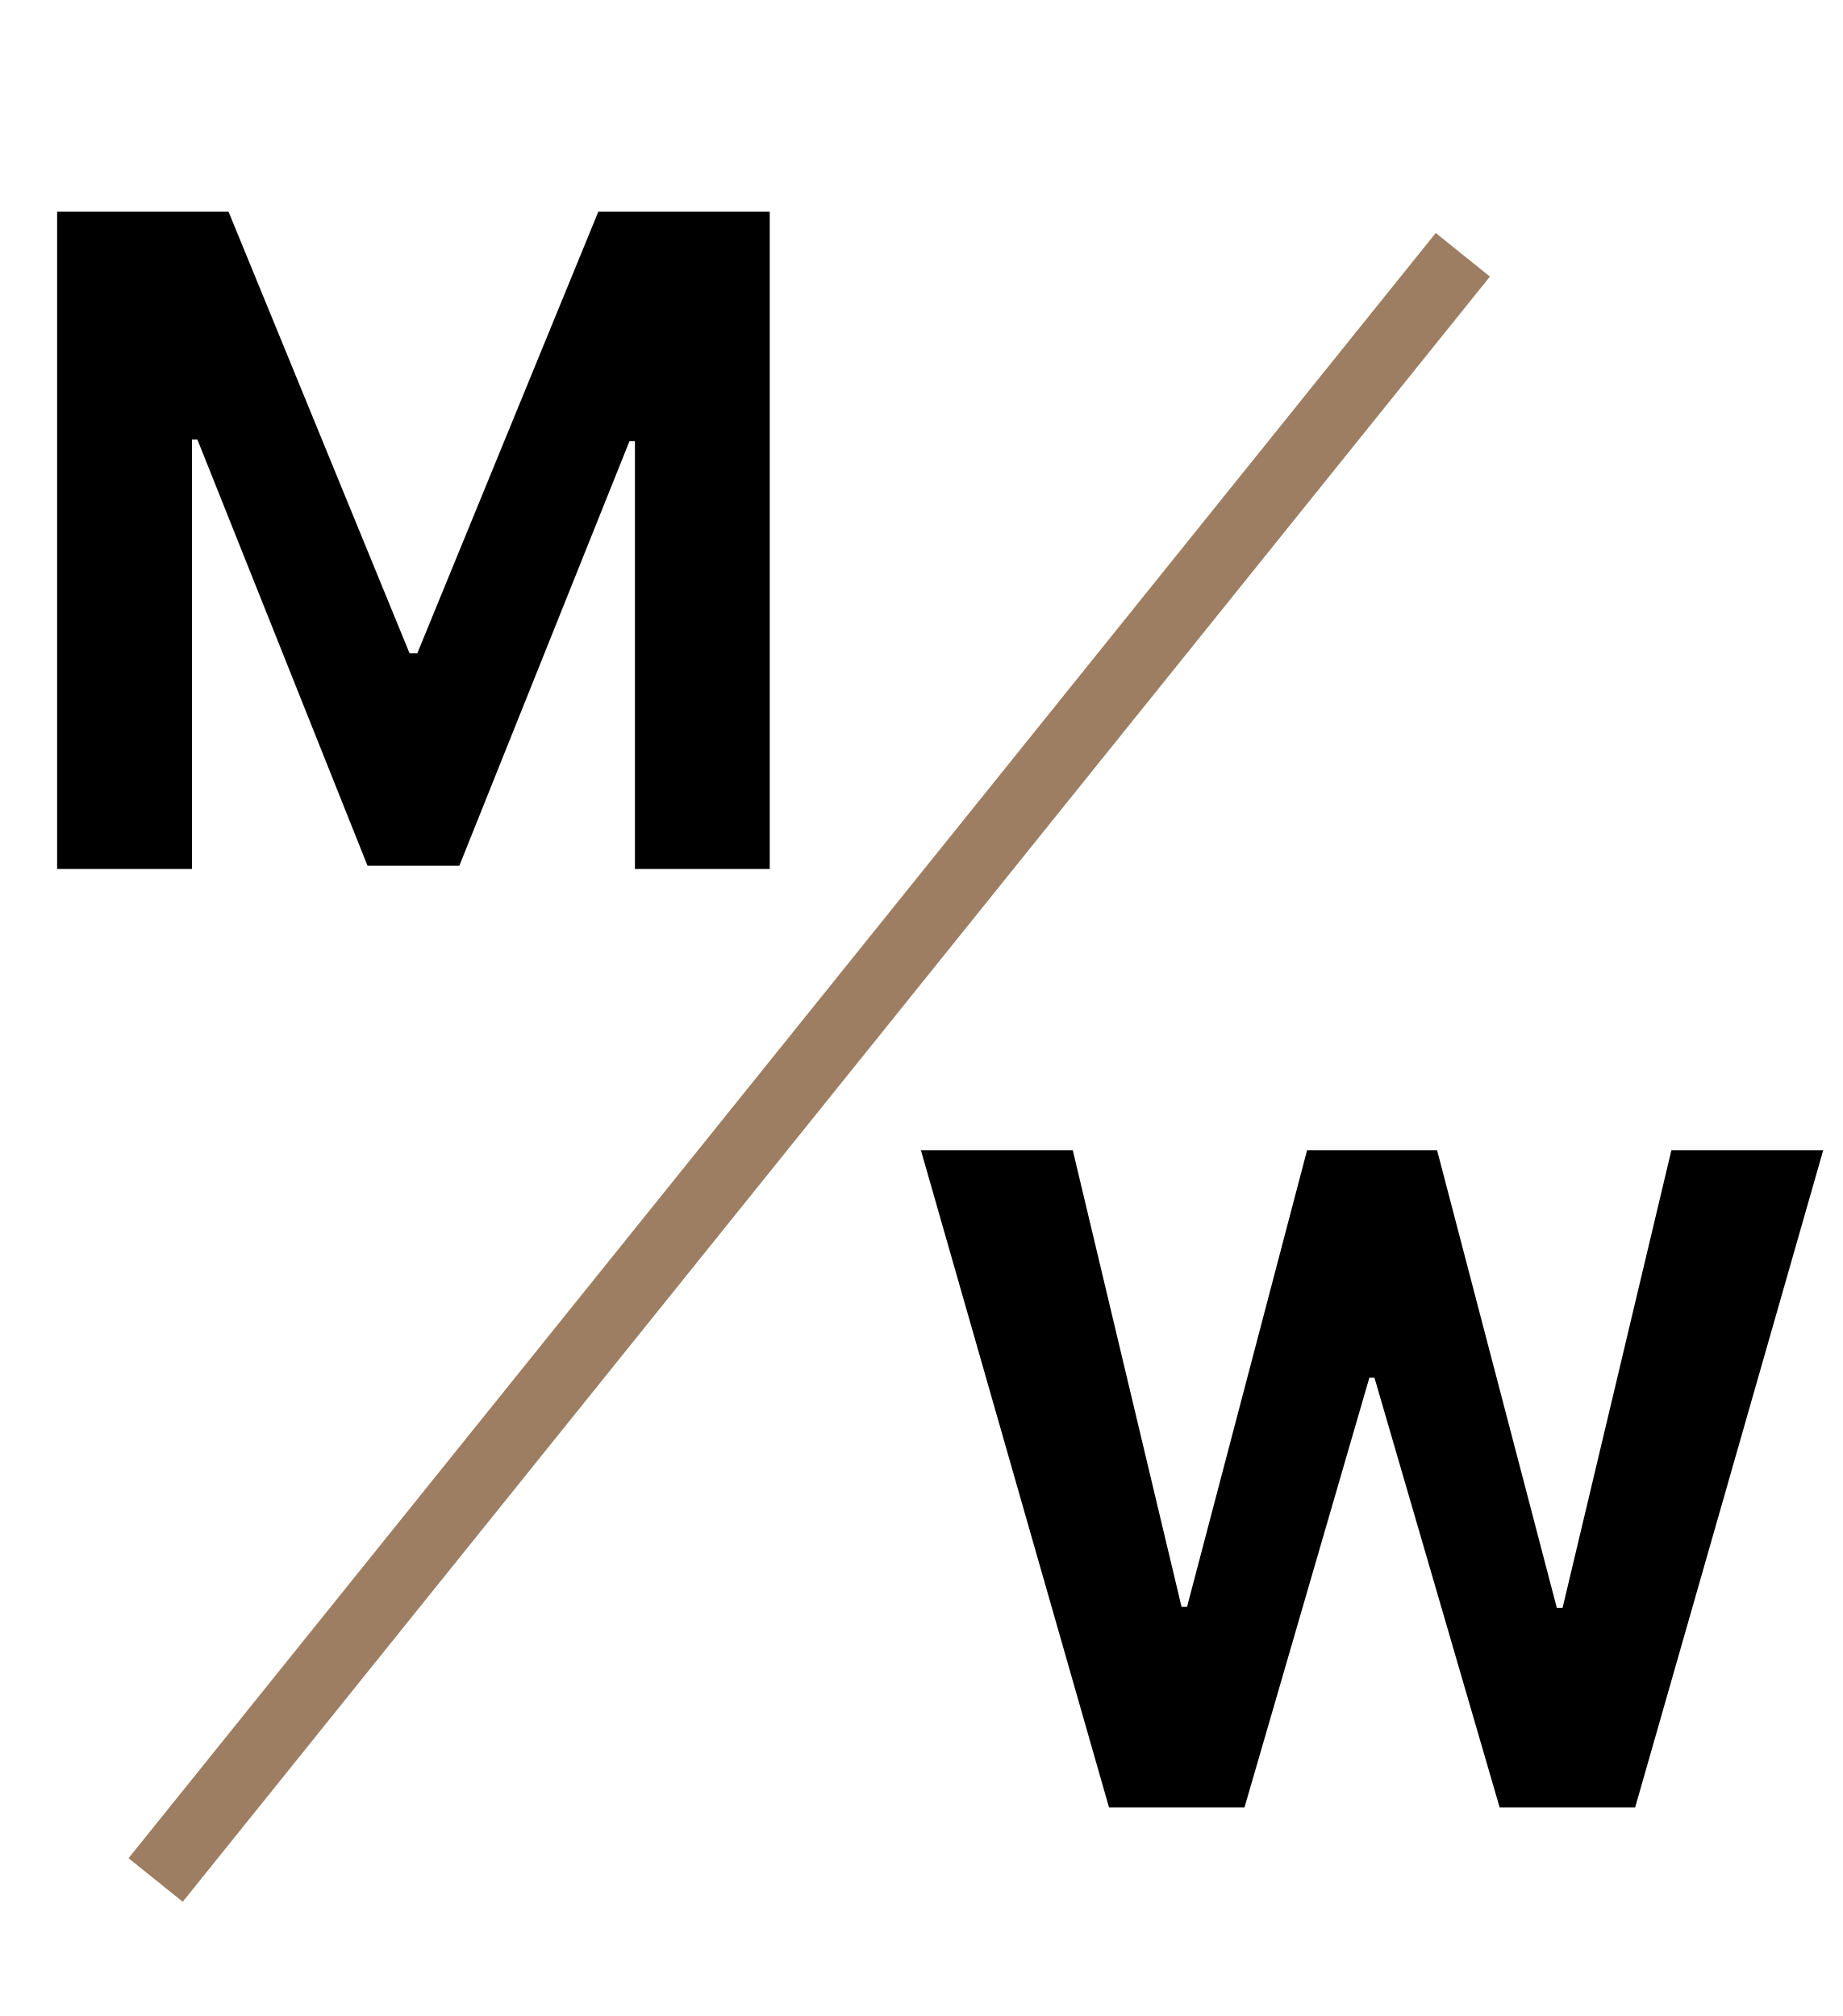
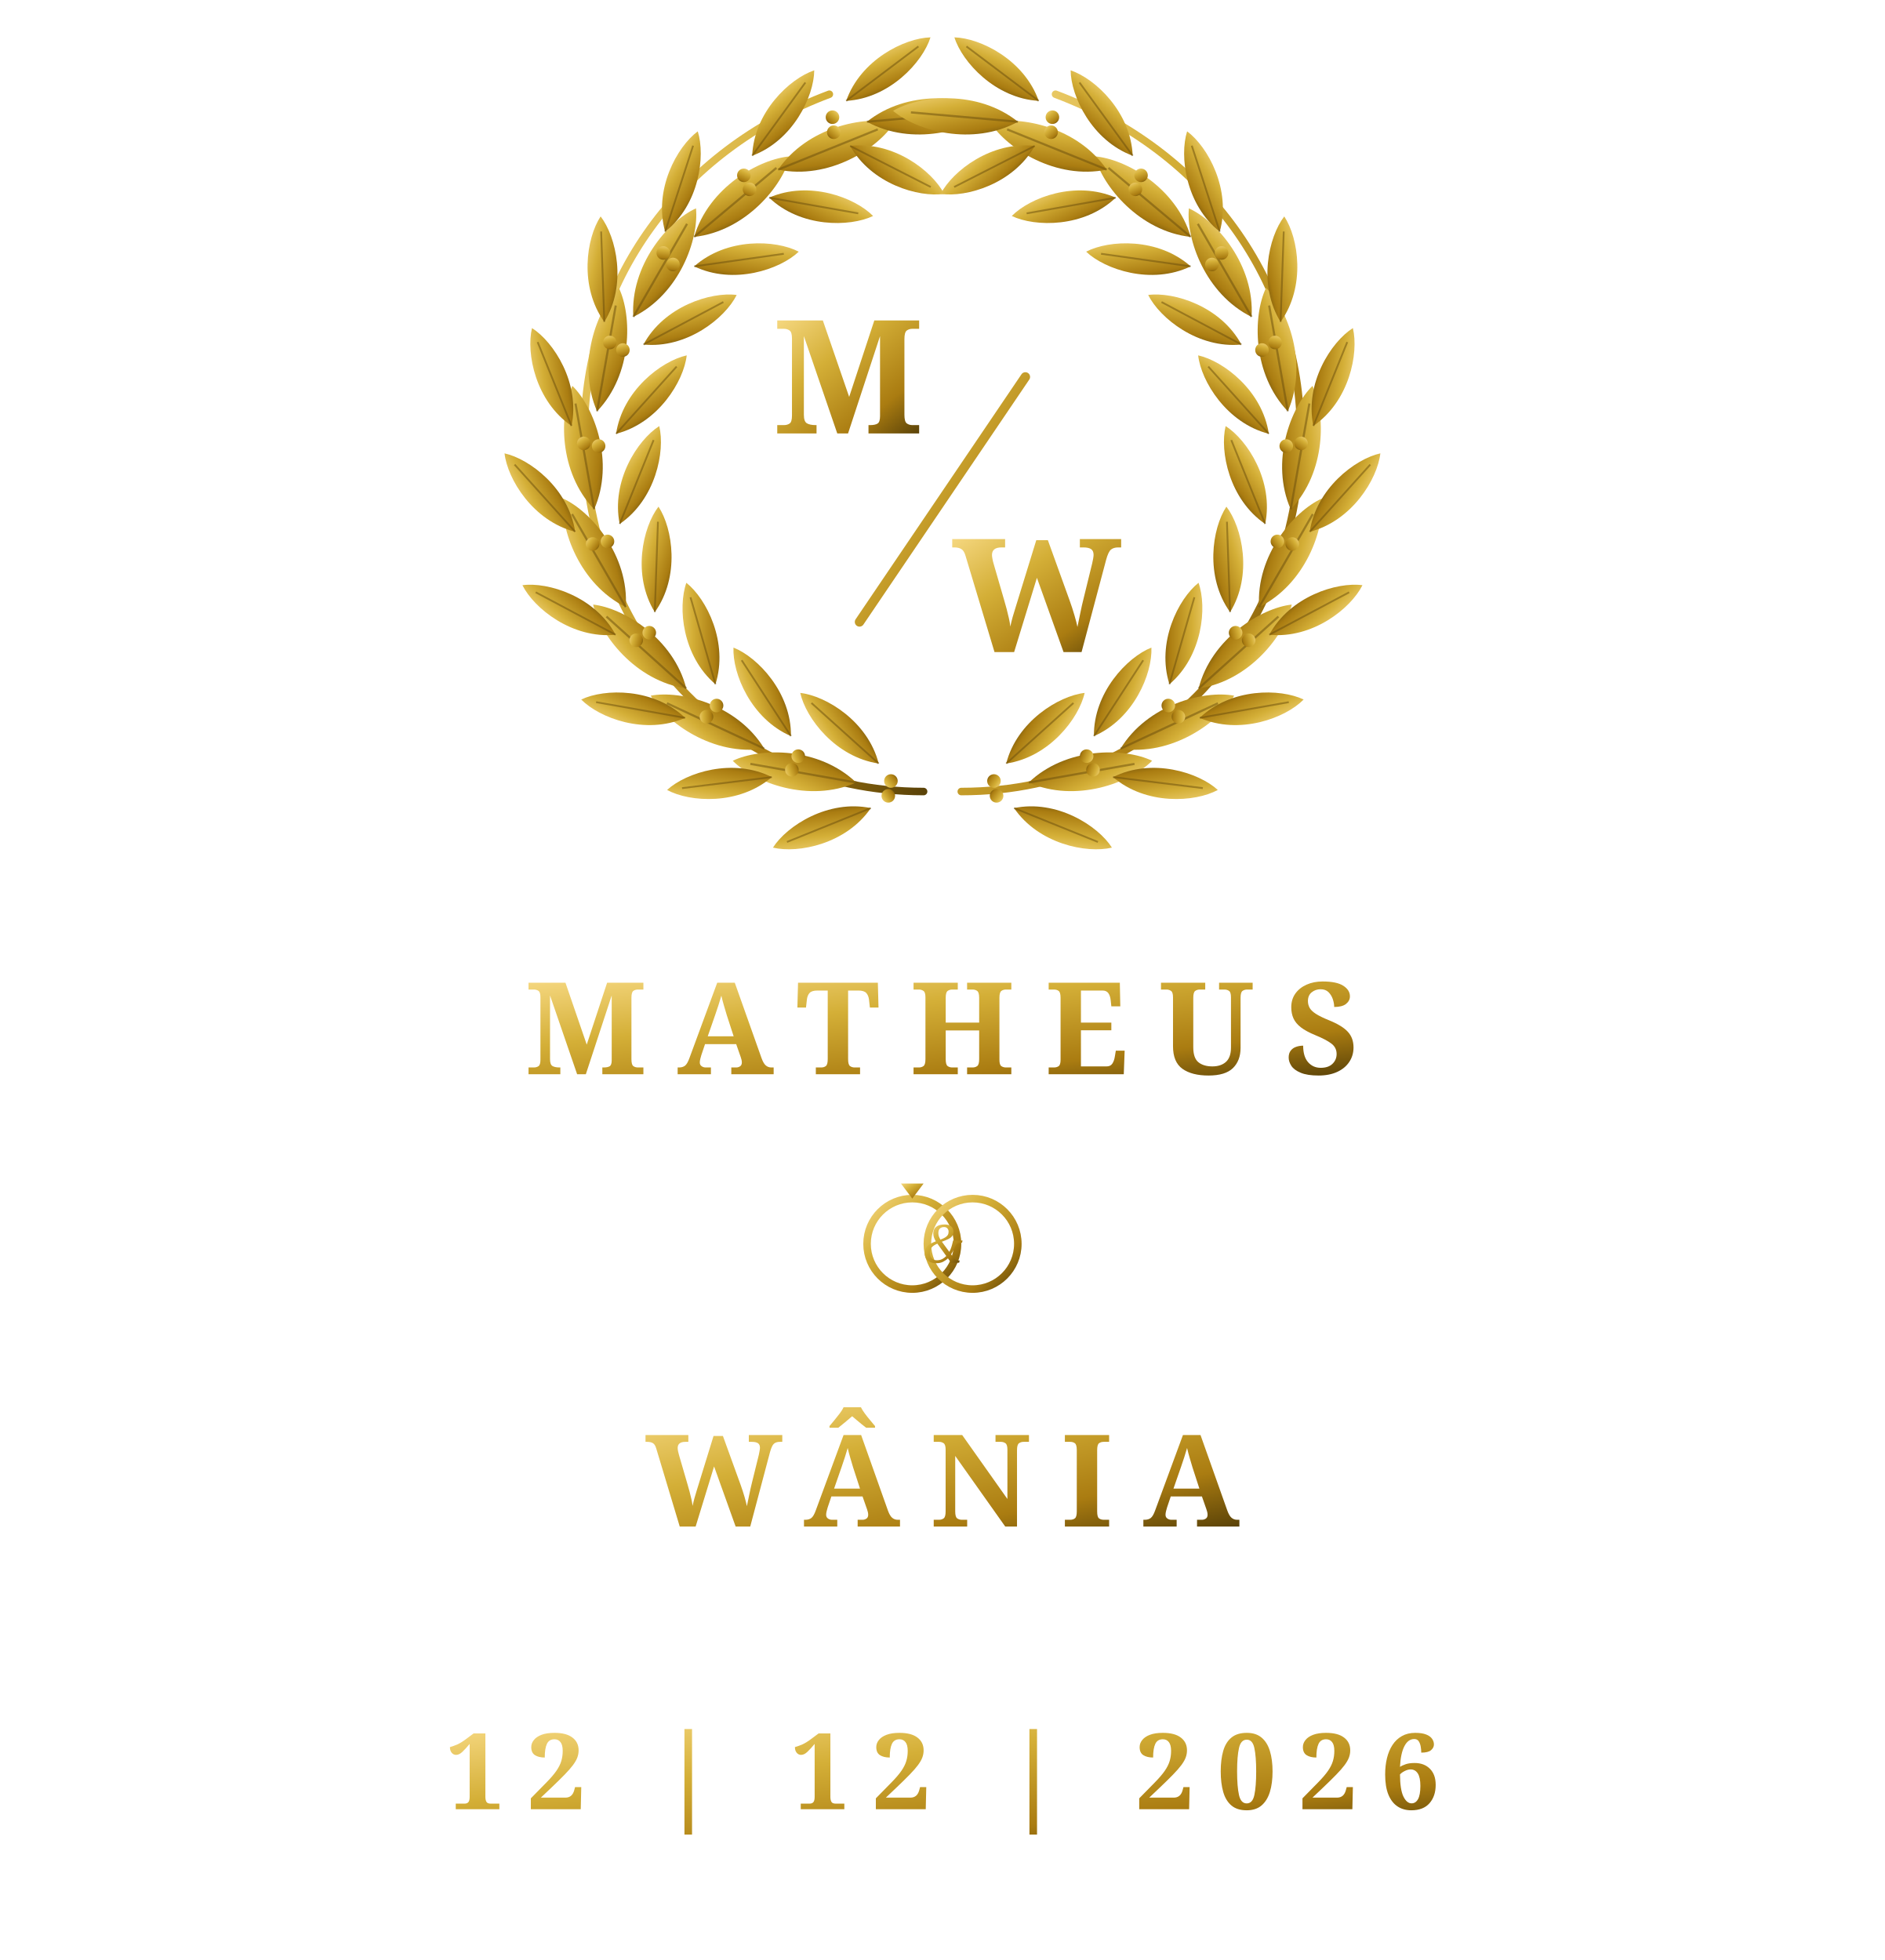
- <svg xmlns="http://www.w3.org/2000/svg" width="53" height="58" viewBox="0 0 53 58" fill="none">
-   <path d="M1.643 6.091H6.574L11.781 18.796H12.003L17.21 6.091H22.141V25H18.263V12.693H18.106L13.212 24.908H10.572L5.678 12.646H5.521V25H1.643V6.091Z" fill="black" />
-   <path d="M31.9 52L26.489 33.091H30.857L33.986 46.229H34.144L37.597 33.091H41.336L44.78 46.257H44.946L48.076 33.091H52.443L47.033 52H43.136L39.535 39.637H39.388L35.796 52H31.9Z" fill="black" />
-   <line x1="4.477" y1="54.087" x2="42.077" y2="7.33" stroke="#9D7E63" stroke-width="2" />
+ <svg xmlns="http://www.w3.org/2000/svg" viewBox="0 0 500 520" width="100%" height="100%">
+   <defs>
+     <linearGradient id="gold" x1="0%" y1="0%" x2="100%" y2="100%">
+       <stop offset="0%" stop-color="#F5D77F" />
+       <stop offset="35%" stop-color="#D4AF37" />
+       <stop offset="75%" stop-color="#AA7C11" />
+       <stop offset="100%" stop-color="#5B4308" />
+     </linearGradient>
+     <g id="leaf">
+       <path d="M 0 0 C -8 -12 -5 -28 0 -35 C 5 -28 8 -12 0 0 Z" fill="url(#gold)" />
+       <path d="M 0 0 L 0 -30" stroke="#684C0B" stroke-width="0.6" opacity="0.5" />
+     </g>
+     <g id="leaf-pair">
+       <use href="#leaf" transform="translate(-6, -3) rotate(-32) scale(0.8)" />
+       <use href="#leaf" transform="translate(6, -3) rotate(32) scale(0.8)" />
+       <use href="#leaf" transform="translate(0, -8) scale(0.95)" />
+       <circle cx="-2" cy="1" r="1.8" fill="url(#gold)" />
+       <circle cx="2" cy="1" r="1.8" fill="url(#gold)" />
+     </g>
+   </defs>
+   <g transform="translate(250, 145)">
+     <path d="M -5 65 C -60 65 -95 20 -95 -30 C -95 -70 -70 -105 -30 -120" fill="none" stroke="url(#gold)" stroke-width="2" stroke-linecap="round" />
+     <use href="#leaf-pair" transform="translate(-15, 64) rotate(-80)" />
+     <use href="#leaf-pair" transform="translate(-40, 57) rotate(-65)" />
+     <use href="#leaf-pair" transform="translate(-62, 43) rotate(-48)" />
+     <use href="#leaf-pair" transform="translate(-80, 23) rotate(-30)" />
+     <use href="#leaf-pair" transform="translate(-91, -2) rotate(-10)" />
+     <use href="#leaf-pair" transform="translate(-93, -28) rotate(10)" />
+     <use href="#leaf-pair" transform="translate(-86, -54) rotate(30)" />
+     <use href="#leaf-pair" transform="translate(-72, -77) rotate(50)" />
+     <use href="#leaf-pair" transform="translate(-51, -97) rotate(68)" />
+     <use href="#leaf-pair" transform="translate(-28, -112) rotate(85)" />
+     <path d="M 5 65 C 60 65 95 20 95 -30 C 95 -70 70 -105 30 -120" fill="none" stroke="url(#gold)" stroke-width="2" stroke-linecap="round" />
+     <use href="#leaf-pair" transform="translate(15, 64) scale(-1, 1) rotate(-80)" />
+     <use href="#leaf-pair" transform="translate(40, 57) scale(-1, 1) rotate(-65)" />
+     <use href="#leaf-pair" transform="translate(62, 43) scale(-1, 1) rotate(-48)" />
+     <use href="#leaf-pair" transform="translate(80, 23) scale(-1, 1) rotate(-30)" />
+     <use href="#leaf-pair" transform="translate(91, -2) scale(-1, 1) rotate(-10)" />
+     <use href="#leaf-pair" transform="translate(93, -28) scale(-1, 1) rotate(10)" />
+     <use href="#leaf-pair" transform="translate(86, -54) scale(-1, 1) rotate(30)" />
+     <use href="#leaf-pair" transform="translate(72, -77) scale(-1, 1) rotate(50)" />
+     <use href="#leaf-pair" transform="translate(51, -97) scale(-1, 1) rotate(68)" />
+     <use href="#leaf-pair" transform="translate(28, -112) scale(-1, 1) rotate(85)" />
+     <text x="-25" y="-30" font-family="'Cinzel', 'Playfair Display', 'Georgia', serif" font-size="42" font-weight="600" fill="url(#gold)" text-anchor="middle">M</text>
+     <line x1="-22" y1="20" x2="22" y2="-45" stroke="url(#gold)" stroke-width="2.5" stroke-linecap="round" />
+     <text x="25" y="28" font-family="'Cinzel', 'Playfair Display', 'Georgia', serif" font-size="42" font-weight="600" fill="url(#gold)" text-anchor="middle">W</text>
+   </g>
+   <text x="250" y="285" font-family="'Cinzel', 'Cormorant Garamond', 'Georgia', serif" font-size="34" font-weight="600" fill="url(#gold)" letter-spacing="8" text-anchor="middle">MATHEUS</text>
+   <g transform="translate(250, 330)">
+     <line x1="-120" y1="0" x2="-35" y2="0" stroke="url(#gold)" stroke-width="1" />
+     <line x1="35" y1="0" x2="120" y2="0" stroke="url(#gold)" stroke-width="1" />
+     <circle cx="-8" cy="0" r="12" fill="none" stroke="url(#gold)" stroke-width="2" />
+     <path d="M -8 -12 L -5 -16 L -11 -16 Z" fill="url(#gold)" />
+     <circle cx="8" cy="0" r="12" fill="none" stroke="url(#gold)" stroke-width="2" />
+     <text x="0" y="5" font-family="'Cinzel', serif" font-size="14" font-style="italic" fill="url(#gold)" text-anchor="middle">&amp;</text>
+   </g>
+   <text x="250" y="405" font-family="'Cinzel', 'Cormorant Garamond', 'Georgia', serif" font-size="34" font-weight="600" fill="url(#gold)" letter-spacing="8" text-anchor="middle">WÂNIA</text>
+   <text x="250" y="480" font-family="'Cinzel', 'Playfair Display', 'Georgia', serif" font-size="28" font-weight="600" fill="url(#gold)" letter-spacing="6" text-anchor="middle">
+     12 | 12 | 2026
+   </text>
</svg>
